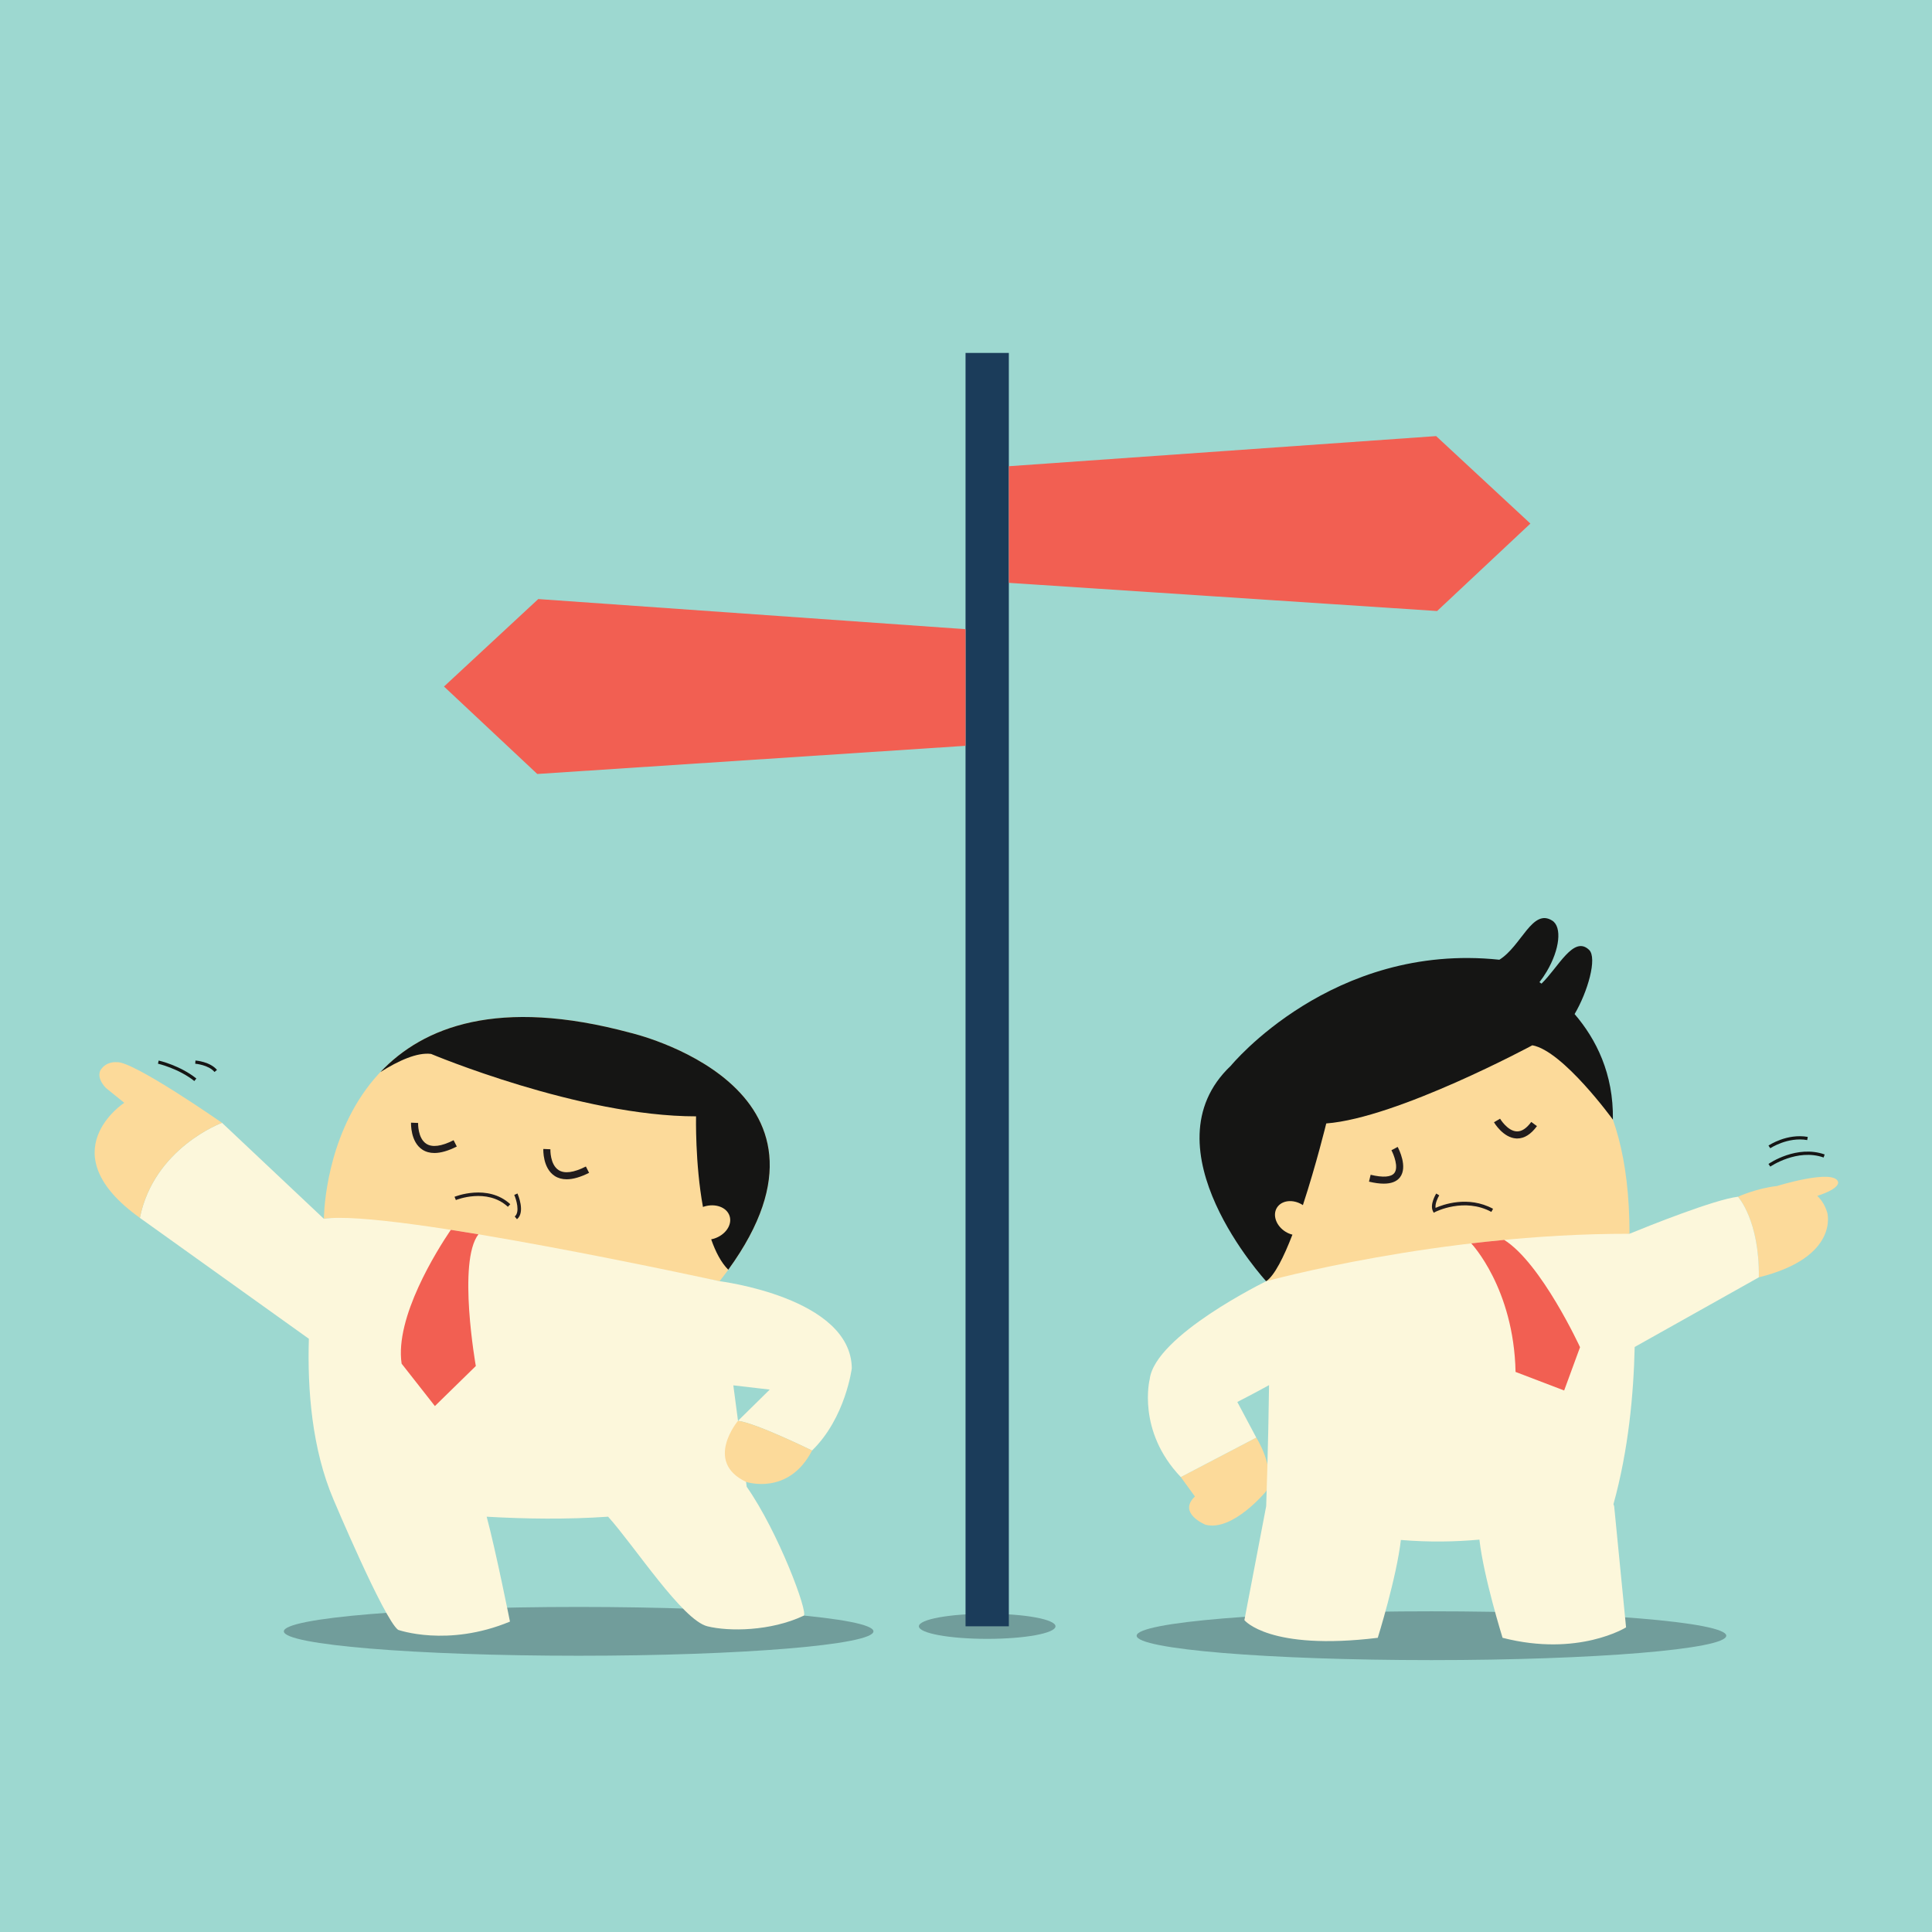
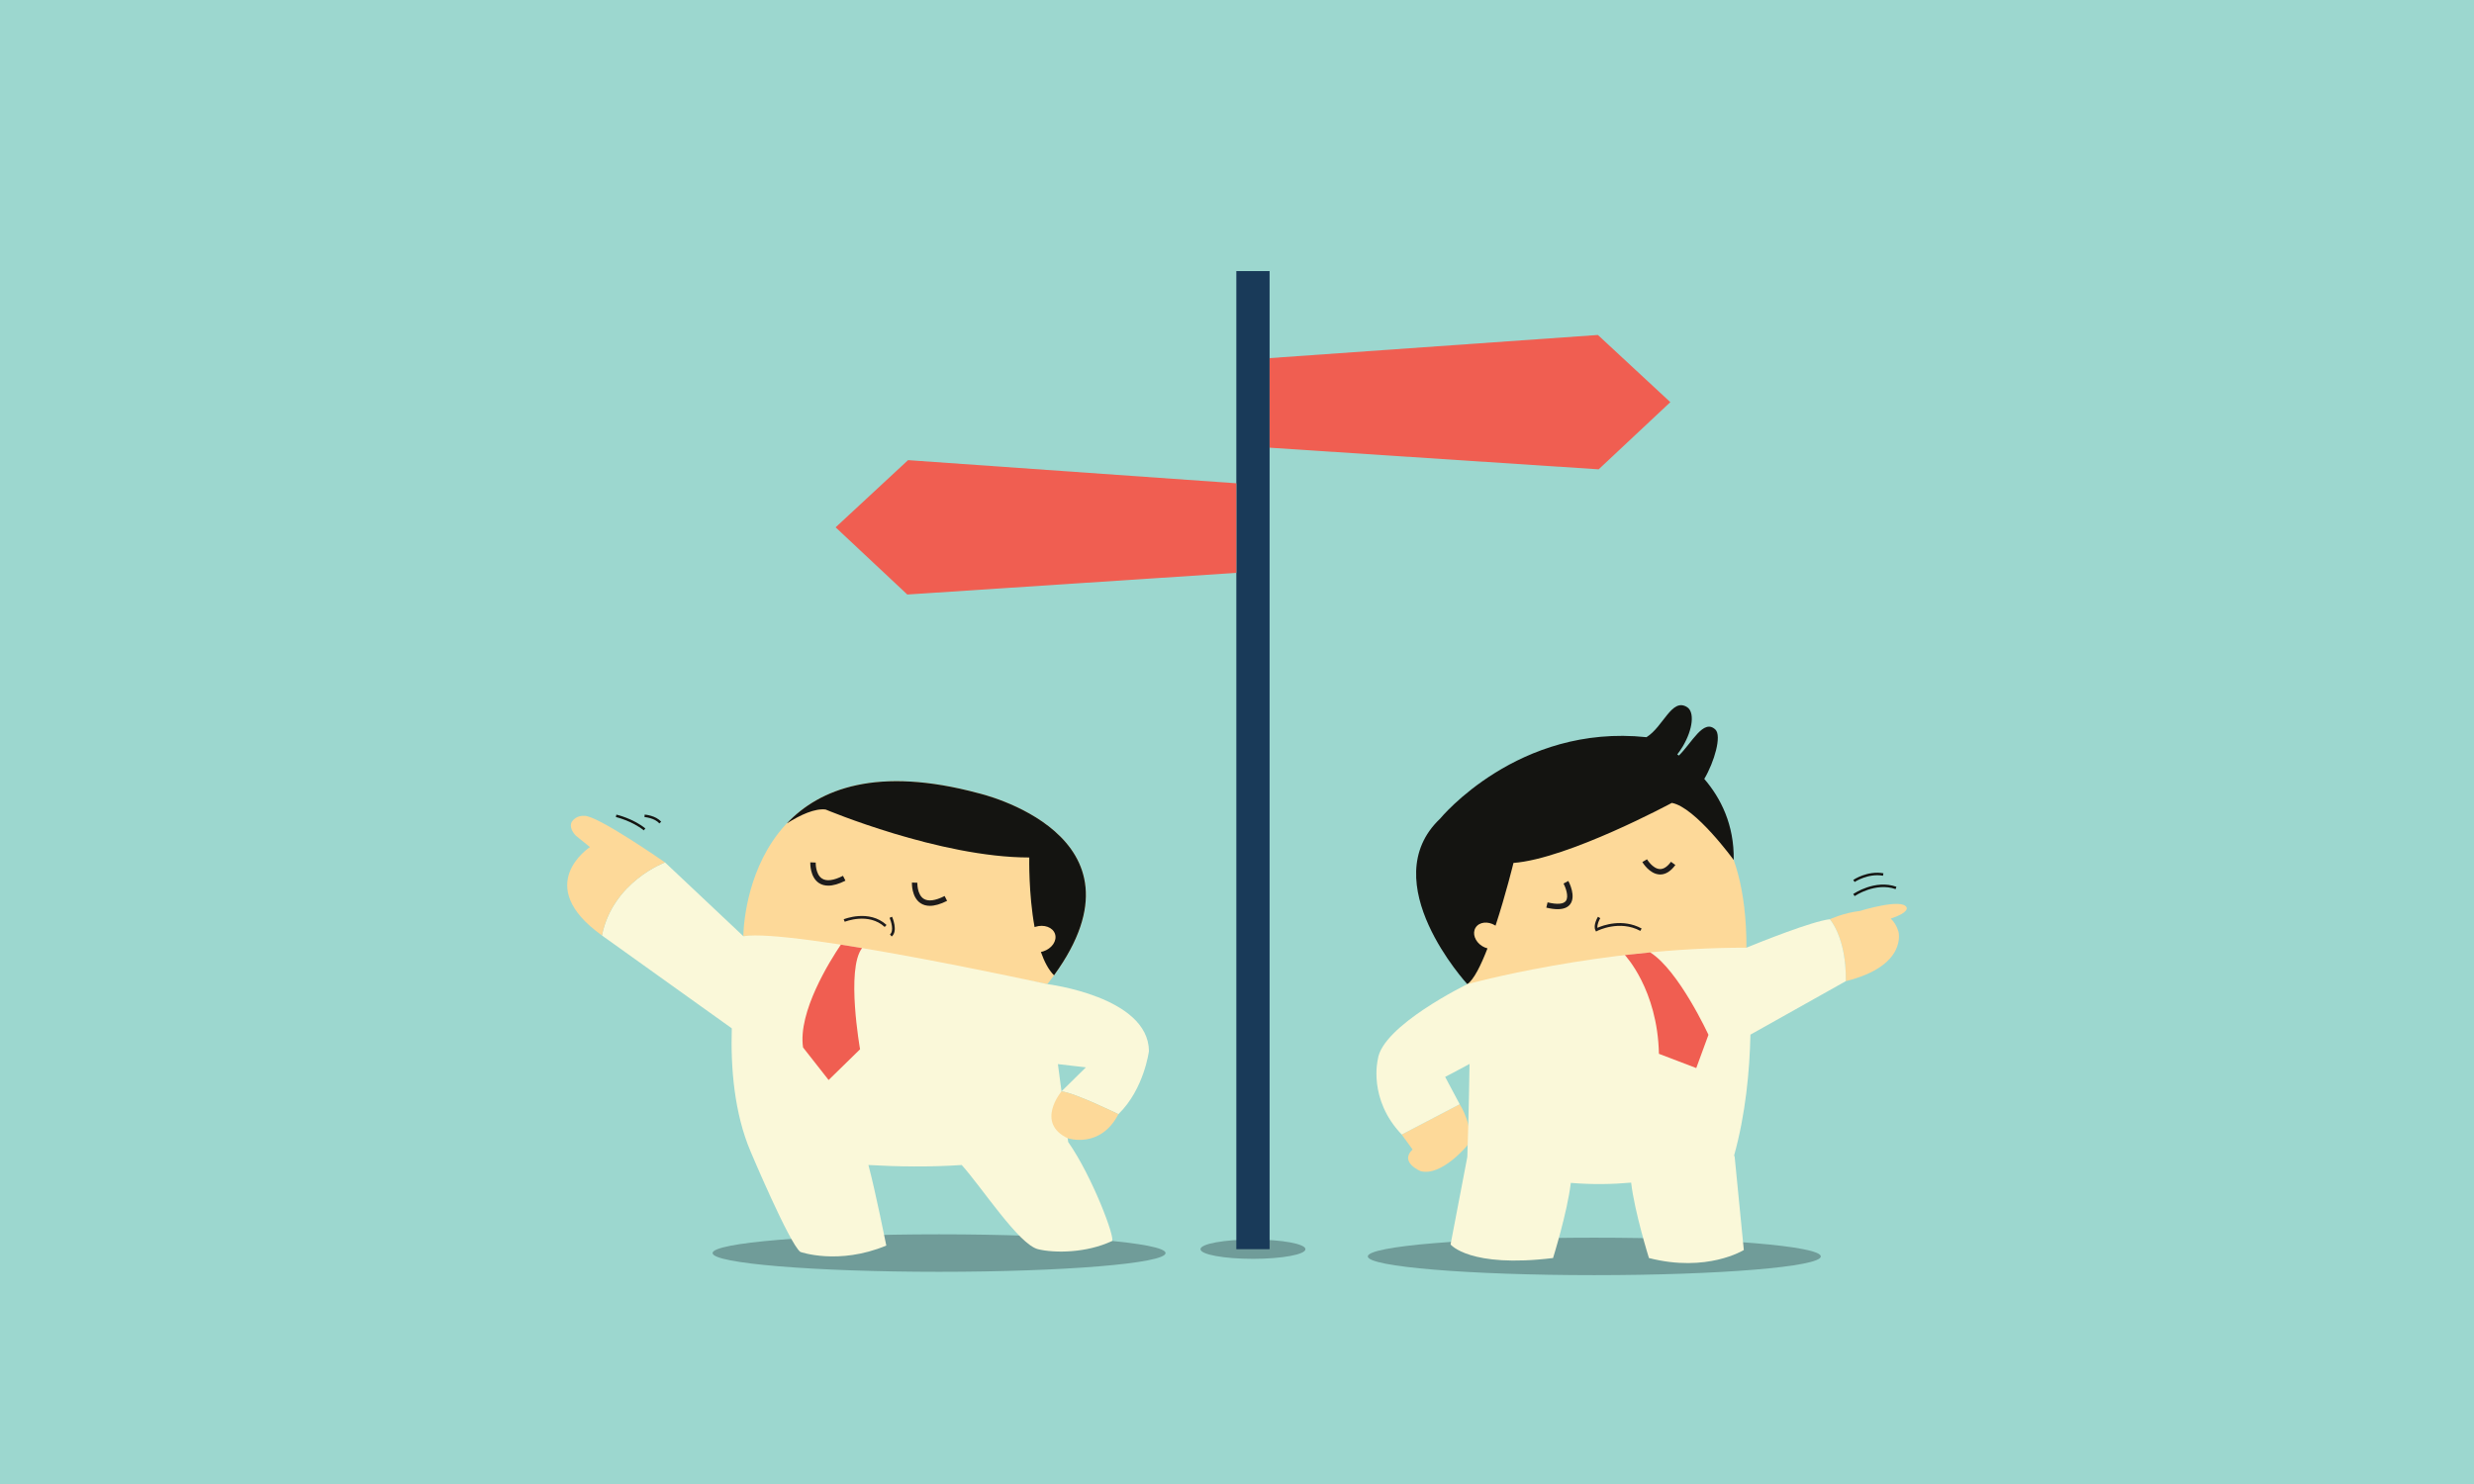
- <svg xmlns="http://www.w3.org/2000/svg" viewBox="0 0 600 600" version="1.1">
-   <g id="surface1">
-     <rect x="0" y="0" width="600" height="600" style="fill:rgb(61.671%,84.639%,81.721%);fill-opacity:1;stroke:none;" />
-     <path style=" stroke:none;fill-rule:nonzero;fill:rgb(44.206%,61.736%,60.98%);fill-opacity:1;" d="M 271.258 506.629 C 271.258 510.812 230.27 514.207 179.703 514.207 C 129.141 514.207 88.152 510.812 88.152 506.629 C 88.152 502.441 129.141 499.051 179.703 499.051 C 230.27 499.051 271.258 502.441 271.258 506.629 " />
-     <path style=" stroke:none;fill-rule:nonzero;fill:rgb(44.206%,61.736%,60.98%);fill-opacity:1;" d="M 536.105 507.988 C 536.105 512.172 495.113 515.562 444.551 515.562 C 393.988 515.562 352.996 512.172 352.996 507.988 C 352.996 503.801 393.988 500.406 444.551 500.406 C 495.113 500.406 536.105 503.801 536.105 507.988 " />
-     <path style=" stroke:none;fill-rule:nonzero;fill:rgb(44.206%,61.736%,60.98%);fill-opacity:1;" d="M 327.797 505.062 C 327.797 507.219 318.297 508.965 306.582 508.965 C 294.863 508.965 285.367 507.219 285.367 505.062 C 285.367 502.906 294.863 501.16 306.582 501.16 C 318.297 501.16 327.797 502.906 327.797 505.062 " />
-     <path style=" stroke:none;fill-rule:nonzero;fill:rgb(10.616%,23.607%,35.323%);fill-opacity:1;" d="M 299.859 505.062 L 313.305 505.062 L 313.305 109.605 L 299.859 109.605 Z M 299.859 505.062 " />
-     <path style=" stroke:none;fill-rule:nonzero;fill:rgb(94.888%,37.25%,32.184%);fill-opacity:1;" d="M 299.859 231.617 L 166.859 240.367 L 137.887 213.207 L 167.16 186.043 L 299.859 195.398 L 299.859 231.617 " />
-     <path style=" stroke:none;fill-rule:nonzero;fill:rgb(94.888%,37.25%,32.184%);fill-opacity:1;" d="M 313.305 181.008 L 446.305 189.758 L 475.277 162.598 L 446.004 135.434 L 313.305 144.789 L 313.305 181.008 " />
-     <path style=" stroke:none;fill-rule:nonzero;fill:rgb(99.008%,85.457%,60.58%);fill-opacity:1;" d="M 393.223 397.906 C 393.223 397.906 366.703 333.898 426.508 320.73 C 426.508 320.73 506.059 288.688 506.059 383.164 L 393.223 397.906 " />
-     <path style=" stroke:none;fill-rule:nonzero;fill:rgb(8.286%,8.345%,7.719%);fill-opacity:1;" d="M 489.004 314.922 C 489.004 314.922 489.004 314.918 489.008 314.918 C 493.07 308.047 496.117 297.492 493.504 294.988 C 488.688 290.371 483.961 300.43 478.73 305.48 L 478.727 305.48 C 478.512 305.324 478.301 305.172 478.09 305.02 C 478.883 304.008 479.648 302.898 480.359 301.695 C 484.426 294.824 485.129 287.859 482.07 285.914 C 475.875 281.961 472.5 293.801 465.645 298.055 C 413.707 292.566 382.25 330.973 382.25 330.973 C 355.184 356.574 393.223 397.906 393.223 397.906 C 395.82 396.133 398.688 390.395 401.375 383.434 C 400.656 383.254 399.938 382.961 399.254 382.539 C 396.332 380.734 395.125 377.391 396.559 375.07 C 397.988 372.75 401.52 372.332 404.441 374.137 C 404.508 374.176 404.559 374.227 404.621 374.27 C 408.762 361.684 411.879 348.895 411.879 348.895 C 433.934 347.227 475.883 324.625 475.883 324.625 C 485.395 326.324 500.898 347.711 500.898 347.711 C 501.125 333.426 495.676 322.695 489.004 314.922 " />
-     <path style=" stroke:none;fill-rule:nonzero;fill:rgb(12.866%,11.171%,11.18%);fill-opacity:1;" d="M 429.734 367.594 C 428.414 367.594 426.887 367.387 425.152 366.969 L 425.664 364.836 C 429.496 365.758 432.043 365.57 433.027 364.297 C 434.418 362.504 432.844 358.578 432.121 357.215 L 434.059 356.184 C 434.395 356.812 437.262 362.41 434.766 365.641 C 433.758 366.941 432.074 367.594 429.734 367.594 " />
-     <path style=" stroke:none;fill-rule:nonzero;fill:rgb(12.866%,11.171%,11.18%);fill-opacity:1;" d="M 471.191 353.566 C 471.098 353.566 471.004 353.566 470.906 353.559 C 466.848 353.355 464.082 348.73 463.965 348.535 L 465.855 347.422 C 465.879 347.461 468.145 351.23 471.023 351.367 C 472.543 351.438 474.062 350.453 475.547 348.43 L 477.316 349.727 C 475.445 352.277 473.387 353.566 471.191 353.566 " />
-     <path style=" stroke:none;fill-rule:nonzero;fill:rgb(12.866%,11.171%,11.18%);fill-opacity:1;" d="M 445.254 376.629 L 445.004 376.129 C 443.965 374.051 445.945 370.797 446.031 370.66 L 446.965 371.234 C 446.535 371.93 445.621 373.812 445.824 375.121 C 448.02 374.145 455.922 371.203 463.68 375.402 L 463.156 376.367 C 454.73 371.805 445.836 376.324 445.746 376.371 L 445.254 376.629 " />
-     <path style=" stroke:none;fill-rule:nonzero;fill:rgb(99.008%,85.457%,60.58%);fill-opacity:1;" d="M 570.809 366.98 C 569.371 362.898 551.859 368.324 551.859 368.324 L 551.859 368.328 C 545.508 369.023 539.742 371.656 539.742 371.656 C 539.742 371.656 546.461 379.016 546.219 396.691 C 571.328 390.453 567.492 376.656 567.492 376.656 C 566.812 374.375 565.727 372.668 564.379 371.395 C 571.898 368.941 570.809 366.98 570.809 366.98 " />
-     <path style=" stroke:none;fill-rule:nonzero;fill:rgb(99.008%,85.457%,60.58%);fill-opacity:1;" d="M 390.148 446.457 C 390.148 446.457 396.273 455.961 393.223 463.102 C 393.223 463.102 382.891 475.719 374.387 473.523 C 374.387 473.523 365.609 469.961 371.094 464.746 L 366.703 458.711 L 390.148 446.457 " />
-     <path style=" stroke:none;fill-rule:nonzero;fill:rgb(98.683%,97.043%,85.785%);fill-opacity:1;" d="M 546.219 396.691 C 546.461 379.016 539.742 371.656 539.742 371.656 C 532.551 372.48 511.82 380.793 506.016 383.164 C 446.961 383.062 393.223 397.906 393.223 397.906 C 393.223 397.906 358.691 414.719 357.047 428.344 C 357.047 428.344 352.996 444.348 366.703 458.711 L 390.148 446.457 L 384.262 435.395 C 384.262 435.395 389.617 432.66 394.117 430.164 C 393.887 448.523 393.223 467.766 393.223 467.766 L 386.457 503.152 C 386.457 503.152 394.137 512.754 427.879 508.637 C 427.879 508.637 433.688 490.047 435.055 478.25 C 443.789 478.984 451.992 478.824 459.445 478.145 C 460.793 489.938 466.637 508.637 466.637 508.637 C 490.148 514.672 504.988 505.395 504.988 505.395 L 501.293 467.766 L 501.07 467.148 C 505.715 450.422 507.344 432.961 507.664 418.316 L 546.219 396.691 " />
-     <path style=" stroke:none;fill-rule:nonzero;fill:rgb(94.888%,37.25%,32.184%);fill-opacity:1;" d="M 485.762 431.828 L 490.695 418.387 C 490.695 418.387 478.707 392.336 467.145 385.062 C 463.66 385.395 460.242 385.758 456.906 386.148 C 456.906 386.148 470.121 400.008 470.672 426.066 L 485.762 431.828 " />
-     <path style=" stroke:none;fill-rule:nonzero;fill:rgb(99.008%,85.457%,60.58%);fill-opacity:1;" d="M 100.586 378.512 C 100.586 378.512 100.586 295.117 195.684 320.723 C 195.684 320.723 270.664 337.91 223.48 397.895 C 223.48 397.895 111.559 376.316 100.586 378.512 " />
-     <path style=" stroke:none;fill-rule:nonzero;fill:rgb(8.286%,8.345%,7.719%);fill-opacity:1;" d="M 195.684 320.723 C 154.723 309.691 131.414 318.895 118.141 332.934 C 123.723 329.414 129.562 326.75 133.871 327.305 C 133.871 327.305 179.953 346.691 216.164 346.691 C 216.164 346.691 215.836 361.309 218.312 374.836 C 218.402 374.801 218.496 374.766 218.594 374.73 C 222.129 373.602 225.703 374.902 226.582 377.645 C 227.461 380.383 225.309 383.527 221.773 384.66 C 221.473 384.758 221.172 384.828 220.867 384.891 C 222.219 388.762 223.945 392.098 226.168 394.328 C 267.652 337.23 195.684 320.723 195.684 320.723 " />
-     <path style=" stroke:none;fill-rule:nonzero;fill:rgb(98.683%,97.043%,85.785%);fill-opacity:1;" d="M 231.895 461.723 L 229.195 441.25 L 227.742 430.234 L 239.051 431.547 L 229.195 441.25 C 234.727 441.902 252.191 450.473 252.191 450.473 C 262.617 440.324 264.535 424.918 264.535 424.918 C 264.262 402.926 223.48 397.895 223.48 397.895 C 223.48 397.895 120.703 375.402 100.586 378.512 L 68.949 348.699 C 68.949 348.699 47.824 356.434 43.438 378.219 L 95.922 415.77 C 95.434 431.586 96.883 449.934 103.512 465.562 C 103.512 465.562 119.238 502.867 123.629 506.16 C 123.629 506.16 138.988 511.645 158.375 503.602 C 158.375 503.602 153.973 481.578 151.145 471.027 C 163.09 471.715 176.137 471.906 188.855 471.023 C 197.004 480.066 211.926 503.145 219.688 505.062 C 226.344 506.711 239.301 506.629 249.586 501.77 C 251.141 501.035 241.797 475.883 231.895 461.723 " />
-     <path style=" stroke:none;fill-rule:nonzero;fill:rgb(99.008%,85.457%,60.58%);fill-opacity:1;" d="M 68.949 348.699 C 68.949 348.699 41.152 329.316 36.215 329.867 C 36.215 329.867 33.105 329.5 31.277 332.242 C 31.277 332.242 29.629 334.438 32.922 337.91 L 38.59 342.484 C 38.59 342.484 14.969 357.848 43.438 378.219 C 47.824 356.434 68.949 348.699 68.949 348.699 " />
-     <path style=" stroke:none;fill-rule:nonzero;fill:rgb(99.008%,85.457%,60.58%);fill-opacity:1;" d="M 231.695 460.211 C 231.695 460.211 244.879 464.645 252.191 450.473 C 252.191 450.473 234.727 441.902 229.195 441.25 C 229.195 441.25 218.512 453.949 231.695 460.211 " />
-     <path style=" stroke:none;fill-rule:nonzero;fill:rgb(12.866%,11.171%,11.18%);fill-opacity:1;" d="M 134.906 358.074 C 133.496 358.074 132.258 357.734 131.203 357.055 C 127.445 354.633 127.645 348.898 127.652 348.656 L 129.848 348.746 C 129.844 348.793 129.695 353.48 132.398 355.211 C 134.234 356.395 137.086 356.02 140.871 354.105 L 141.863 356.062 C 139.215 357.402 136.887 358.074 134.906 358.074 " />
-     <path style=" stroke:none;fill-rule:nonzero;fill:rgb(12.866%,11.171%,11.18%);fill-opacity:1;" d="M 175.984 366.238 C 174.574 366.238 173.34 365.898 172.285 365.219 C 168.527 362.797 168.723 357.062 168.734 356.82 L 170.926 356.91 C 170.926 356.957 170.777 361.645 173.477 363.379 C 175.316 364.559 178.168 364.184 181.953 362.27 L 182.945 364.23 C 180.293 365.566 177.969 366.238 175.984 366.238 " />
-     <path style=" stroke:none;fill-rule:nonzero;fill:rgb(12.866%,11.171%,11.18%);fill-opacity:1;" d="M 157.73 374.781 C 151.207 368.777 141.676 372.648 141.578 372.688 L 141.156 371.676 C 141.258 371.633 151.438 367.504 158.473 373.973 L 157.73 374.781 " />
-     <path style=" stroke:none;fill-rule:nonzero;fill:rgb(94.888%,37.25%,32.184%);fill-opacity:1;" d="M 140.004 381.938 C 135.668 388.344 122.586 409.117 124.727 423.5 L 135.059 436.664 L 147.77 424.23 C 147.77 424.23 142.008 391.773 148.586 383.324 C 145.68 382.84 142.812 382.375 140.004 381.938 " />
-     <path style=" stroke:none;fill-rule:nonzero;fill:rgb(12.866%,11.171%,11.18%);fill-opacity:1;" d="M 160.551 378.641 L 159.859 377.789 C 161.543 376.414 160.316 372.484 159.703 371.086 L 160.707 370.645 C 160.812 370.883 163.223 376.461 160.551 378.641 " />
-     <path style=" stroke:none;fill-rule:nonzero;fill:rgb(8.286%,8.345%,7.719%);fill-opacity:1;" d="M 549.785 362.301 L 549.215 361.477 C 549.57 361.23 558.023 355.48 566.664 358.527 L 566.336 359.473 C 558.168 356.59 549.867 362.242 549.785 362.301 " />
-     <path style=" stroke:none;fill-rule:nonzero;fill:rgb(8.286%,8.345%,7.719%);fill-opacity:1;" d="M 549.777 356.598 L 549.219 355.77 C 549.453 355.613 554.965 351.949 561.418 353.074 L 561.246 354.059 C 555.195 353.008 549.832 356.562 549.777 356.598 " />
-     <path style=" stroke:none;fill-rule:nonzero;fill:rgb(8.286%,8.345%,7.719%);fill-opacity:1;" d="M 60.355 335.727 C 55.508 331.848 49.121 330.352 49.059 330.336 L 49.281 329.363 C 49.551 329.426 55.949 330.918 60.98 334.941 L 60.355 335.727 " />
-     <path style=" stroke:none;fill-rule:nonzero;fill:rgb(8.286%,8.345%,7.719%);fill-opacity:1;" d="M 66.613 332.91 C 64.777 330.695 60.668 330.352 60.629 330.348 L 60.707 329.352 C 60.891 329.363 65.273 329.73 67.387 332.273 L 66.613 332.91 " />
+ <svg xmlns="http://www.w3.org/2000/svg" viewBox="0 0 1000 600" version="1.1" id="svg2" width="1000" height="600">
+   <defs id="defs67" />
+   <rect id="rect5" style="fill:#9cd7cf;fill-opacity:1;stroke:none" height="600" width="1000" y="0" x="0" />
+   <g id="g3231" transform="translate(199.8717,0)">
+     <path style="fill:#709c99;fill-opacity:1;fill-rule:nonzero;stroke:none" d="m 271.258,506.629 c 0,4.184 -40.988,7.578 -91.555,7.578 -50.562,0 -91.551,-3.395 -91.551,-7.578 0,-4.188 40.988,-7.578 91.551,-7.578 50.566,0 91.555,3.391 91.555,7.578" id="path7" />
+     <path style="fill:#709c99;fill-opacity:1;fill-rule:nonzero;stroke:none" d="m 536.105,507.988 c 0,4.184 -40.992,7.574 -91.555,7.574 -50.562,0 -91.555,-3.391 -91.555,-7.574 0,-4.188 40.992,-7.582 91.555,-7.582 50.562,0 91.555,3.395 91.555,7.582" id="path9" />
+     <path style="fill:#709c99;fill-opacity:1;fill-rule:nonzero;stroke:none" d="m 327.797,505.062 c 0,2.156 -9.5,3.902 -21.215,3.902 -11.719,0 -21.215,-1.746 -21.215,-3.902 0,-2.156 9.496,-3.902 21.215,-3.902 11.715,0 21.215,1.746 21.215,3.902" id="path11" />
+     <path style="fill:#193a59;fill-opacity:1;fill-rule:nonzero;stroke:none" d="m 299.859,505.062 13.445,0 0,-395.457 -13.445,0 z m 0,0" id="path13" />
+     <path style="fill:#f05e51;fill-opacity:1;fill-rule:nonzero;stroke:none" d="m 299.859,231.617 -133,8.75 -28.973,-27.16 29.273,-27.164 132.699,9.355 0,36.219" id="path15" />
+     <path style="fill:#f05e51;fill-opacity:1;fill-rule:nonzero;stroke:none" d="m 313.305,181.008 133,8.75 28.973,-27.16 -29.273,-27.164 -132.699,9.355 0,36.219" id="path17" />
+     <path style="fill:#fdd999;fill-opacity:1;fill-rule:nonzero;stroke:none" d="m 393.223,397.906 c 0,0 -26.52,-64.008 33.285,-77.176 0,0 79.551,-32.043 79.551,62.434 l -112.836,14.742" id="path19" />
+     <path style="fill:#141411;fill-opacity:1;fill-rule:nonzero;stroke:none" d="m 489.004,314.922 c 0,0 0,-0.004 0.004,-0.004 4.062,-6.871 7.109,-17.426 4.496,-19.93 -4.816,-4.617 -9.543,5.441 -14.773,10.492 l -0.004,0 c -0.215,-0.156 -0.426,-0.309 -0.637,-0.461 0.793,-1.012 1.559,-2.121 2.27,-3.324 4.066,-6.871 4.77,-13.836 1.711,-15.781 -6.195,-3.953 -9.57,7.887 -16.426,12.141 -51.938,-5.488 -83.395,32.918 -83.395,32.918 -27.066,25.602 10.973,66.934 10.973,66.934 2.598,-1.773 5.465,-7.512 8.152,-14.473 -0.719,-0.18 -1.438,-0.473 -2.121,-0.895 -2.922,-1.805 -4.129,-5.148 -2.695,-7.469 1.43,-2.32 4.961,-2.738 7.883,-0.934 0.066,0.039 0.117,0.09 0.18,0.133 4.141,-12.586 7.258,-25.375 7.258,-25.375 22.055,-1.668 64.004,-24.27 64.004,-24.27 9.512,1.699 25.016,23.086 25.016,23.086 0.227,-14.285 -5.223,-25.016 -11.895,-32.789" id="path21" />
+     <path style="fill:#1e1c1c;fill-opacity:1;fill-rule:nonzero;stroke:none" d="m 429.734,367.594 c -1.32,0 -2.848,-0.207 -4.582,-0.625 l 0.512,-2.133 c 3.832,0.922 6.379,0.734 7.363,-0.539 1.391,-1.793 -0.184,-5.719 -0.906,-7.082 l 1.938,-1.031 c 0.336,0.629 3.203,6.227 0.707,9.457 -1.008,1.301 -2.691,1.953 -5.031,1.953" id="path23" />
+     <path style="fill:#1e1c1c;fill-opacity:1;fill-rule:nonzero;stroke:none" d="m 471.191,353.566 c -0.094,0 -0.188,0 -0.285,-0.008 -4.059,-0.203 -6.824,-4.828 -6.941,-5.023 l 1.891,-1.113 c 0.023,0.039 2.289,3.809 5.168,3.945 1.52,0.07 3.039,-0.914 4.523,-2.938 l 1.77,1.297 c -1.871,2.551 -3.93,3.84 -6.125,3.84" id="path25" />
+     <path style="fill:#1e1c1c;fill-opacity:1;fill-rule:nonzero;stroke:none" d="m 445.254,376.629 -0.25,-0.5 c -1.039,-2.078 0.941,-5.332 1.027,-5.469 l 0.934,0.574 c -0.43,0.695 -1.344,2.578 -1.141,3.887 2.195,-0.977 10.098,-3.918 17.855,0.281 l -0.523,0.965 c -8.426,-4.562 -17.32,-0.043 -17.41,0.004 l -0.492,0.258" id="path27" />
+     <path style="fill:#fdd999;fill-opacity:1;fill-rule:nonzero;stroke:none" d="m 570.809,366.98 c -1.438,-4.082 -18.949,1.344 -18.949,1.344 l 0,0.004 c -6.352,0.695 -12.117,3.328 -12.117,3.328 0,0 6.719,7.359 6.477,25.035 25.109,-6.238 21.273,-20.035 21.273,-20.035 -0.68,-2.281 -1.766,-3.988 -3.113,-5.262 7.52,-2.453 6.43,-4.414 6.43,-4.414" id="path29" />
+     <path style="fill:#fdd999;fill-opacity:1;fill-rule:nonzero;stroke:none" d="m 390.148,446.457 c 0,0 6.125,9.504 3.074,16.645 0,0 -10.332,12.617 -18.836,10.422 0,0 -8.777,-3.562 -3.293,-8.777 l -4.391,-6.035 23.445,-12.254" id="path31" />
+     <path style="fill:#faf8d9;fill-opacity:1;fill-rule:nonzero;stroke:none" d="m 546.219,396.691 c 0.242,-17.676 -6.477,-25.035 -6.477,-25.035 -7.191,0.824 -27.922,9.137 -33.727,11.508 -59.055,-0.102 -112.793,14.742 -112.793,14.742 0,0 -34.531,16.812 -36.176,30.438 0,0 -4.051,16.004 9.656,30.367 l 23.445,-12.254 -5.887,-11.062 c 0,0 5.355,-2.734 9.855,-5.23 -0.23,18.359 -0.895,37.602 -0.895,37.602 l -6.766,35.387 c 0,0 7.68,9.602 41.422,5.484 0,0 5.809,-18.59 7.176,-30.387 8.734,0.734 16.938,0.574 24.391,-0.105 1.348,11.793 7.191,30.492 7.191,30.492 23.512,6.035 38.352,-3.242 38.352,-3.242 l -3.695,-37.629 -0.223,-0.617 c 4.645,-16.727 6.273,-34.188 6.594,-48.832 l 38.555,-21.625" id="path33" />
+     <path style="fill:#f05e51;fill-opacity:1;fill-rule:nonzero;stroke:none" d="m 485.762,431.828 4.934,-13.441 c 0,0 -11.988,-26.051 -23.551,-33.324 -3.484,0.332 -6.902,0.695 -10.238,1.086 0,0 13.215,13.859 13.766,39.918 l 15.09,5.762" id="path35" />
+     <path style="fill:#fdd999;fill-opacity:1;fill-rule:nonzero;stroke:none" d="m 100.586,378.512 c 0,0 0,-83.395 95.098,-57.789 0,0 74.98,17.188 27.797,77.172 0,0 -111.922,-21.578 -122.895,-19.383" id="path37" />
+     <path style="fill:#141411;fill-opacity:1;fill-rule:nonzero;stroke:none" d="m 195.684,320.723 c -40.961,-11.031 -64.27,-1.828 -77.543,12.211 5.582,-3.52 11.422,-6.184 15.73,-5.629 0,0 46.082,19.387 82.293,19.387 0,0 -0.328,14.617 2.148,28.145 0.09,-0.035 0.184,-0.07 0.281,-0.105 3.535,-1.129 7.109,0.172 7.988,2.914 0.879,2.738 -1.273,5.883 -4.809,7.016 -0.301,0.098 -0.602,0.168 -0.906,0.23 1.352,3.871 3.078,7.207 5.301,9.438 41.484,-57.098 -30.484,-73.605 -30.484,-73.605" id="path39" />
+     <path style="fill:#faf8d9;fill-opacity:1;fill-rule:nonzero;stroke:none" d="m 231.895,461.723 -2.699,-20.473 -1.453,-11.016 11.309,1.312 -9.855,9.703 c 5.531,0.652 22.996,9.223 22.996,9.223 10.426,-10.148 12.344,-25.555 12.344,-25.555 -0.273,-21.992 -41.055,-27.023 -41.055,-27.023 0,0 -102.777,-22.492 -122.895,-19.383 l -31.637,-29.812 c 0,0 -21.125,7.734 -25.512,29.52 l 52.484,37.551 c -0.488,15.816 0.961,34.164 7.59,49.793 0,0 15.727,37.305 20.117,40.598 0,0 15.359,5.484 34.746,-2.559 0,0 -4.402,-22.023 -7.23,-32.574 11.945,0.688 24.992,0.879 37.711,-0.004 8.148,9.043 23.07,32.121 30.832,34.039 6.656,1.648 19.613,1.566 29.898,-3.293 1.555,-0.734 -7.789,-25.887 -17.691,-40.047" id="path41" />
+     <path style="fill:#fdd999;fill-opacity:1;fill-rule:nonzero;stroke:none" d="m 68.949,348.699 c 0,0 -27.797,-19.383 -32.734,-18.832 0,0 -3.109,-0.367 -4.938,2.375 0,0 -1.648,2.195 1.645,5.668 l 5.668,4.574 c 0,0 -23.621,15.363 4.848,35.734 4.387,-21.785 25.512,-29.52 25.512,-29.52" id="path43" />
+     <path style="fill:#fdd999;fill-opacity:1;fill-rule:nonzero;stroke:none" d="m 231.695,460.211 c 0,0 13.184,4.434 20.496,-9.738 0,0 -17.465,-8.57 -22.996,-9.223 0,0 -10.684,12.699 2.5,18.961" id="path45" />
+     <path style="fill:#1e1c1c;fill-opacity:1;fill-rule:nonzero;stroke:none" d="m 134.906,358.074 c -1.41,0 -2.648,-0.34 -3.703,-1.02 -3.758,-2.422 -3.559,-8.156 -3.551,-8.398 l 2.195,0.09 c -0.004,0.047 -0.152,4.734 2.551,6.465 1.836,1.184 4.688,0.809 8.473,-1.105 l 0.992,1.957 c -2.648,1.34 -4.977,2.012 -6.957,2.012" id="path47" />
+     <path style="fill:#1e1c1c;fill-opacity:1;fill-rule:nonzero;stroke:none" d="m 175.984,366.238 c -1.41,0 -2.645,-0.34 -3.699,-1.02 -3.758,-2.422 -3.562,-8.156 -3.551,-8.398 l 2.191,0.09 c 0,0.047 -0.148,4.734 2.551,6.469 1.84,1.18 4.691,0.805 8.477,-1.109 l 0.992,1.961 c -2.652,1.336 -4.977,2.008 -6.961,2.008" id="path49" />
+     <path style="fill:#1e1c1c;fill-opacity:1;fill-rule:nonzero;stroke:none" d="m 157.73,374.781 c -6.523,-6.004 -16.055,-2.133 -16.152,-2.094 l -0.422,-1.012 c 0.102,-0.043 10.281,-4.172 17.316,2.297 l -0.742,0.809" id="path51" />
+     <path style="fill:#f05e51;fill-opacity:1;fill-rule:nonzero;stroke:none" d="m 140.004,381.938 c -4.336,6.406 -17.418,27.18 -15.277,41.562 l 10.332,13.164 12.711,-12.434 c 0,0 -5.762,-32.457 0.816,-40.906 -2.906,-0.484 -5.773,-0.949 -8.582,-1.387" id="path53" />
+     <path style="fill:#1e1c1c;fill-opacity:1;fill-rule:nonzero;stroke:none" d="m 160.551,378.641 -0.691,-0.852 c 1.684,-1.375 0.457,-5.305 -0.156,-6.703 l 1.004,-0.441 c 0.105,0.238 2.516,5.816 -0.156,7.996" id="path55" />
+     <path style="fill:#141411;fill-opacity:1;fill-rule:nonzero;stroke:none" d="m 549.785,362.301 -0.57,-0.824 c 0.355,-0.246 8.809,-5.996 17.449,-2.949 l -0.328,0.945 c -8.168,-2.883 -16.469,2.77 -16.551,2.828" id="path57" />
+     <path style="fill:#141411;fill-opacity:1;fill-rule:nonzero;stroke:none" d="m 549.777,356.598 -0.559,-0.828 c 0.234,-0.156 5.746,-3.82 12.199,-2.695 l -0.172,0.984 c -6.051,-1.051 -11.414,2.504 -11.469,2.539" id="path59" />
+     <path style="fill:#141411;fill-opacity:1;fill-rule:nonzero;stroke:none" d="m 60.355,335.727 c -4.848,-3.879 -11.234,-5.375 -11.297,-5.391 l 0.223,-0.973 c 0.27,0.062 6.668,1.555 11.699,5.578 l -0.625,0.785" id="path61" />
+     <path style="fill:#141411;fill-opacity:1;fill-rule:nonzero;stroke:none" d="m 66.613,332.91 c -1.836,-2.215 -5.945,-2.559 -5.984,-2.562 l 0.078,-0.996 c 0.184,0.012 4.566,0.379 6.68,2.922 l -0.773,0.637" id="path63" />
  </g>
</svg>
